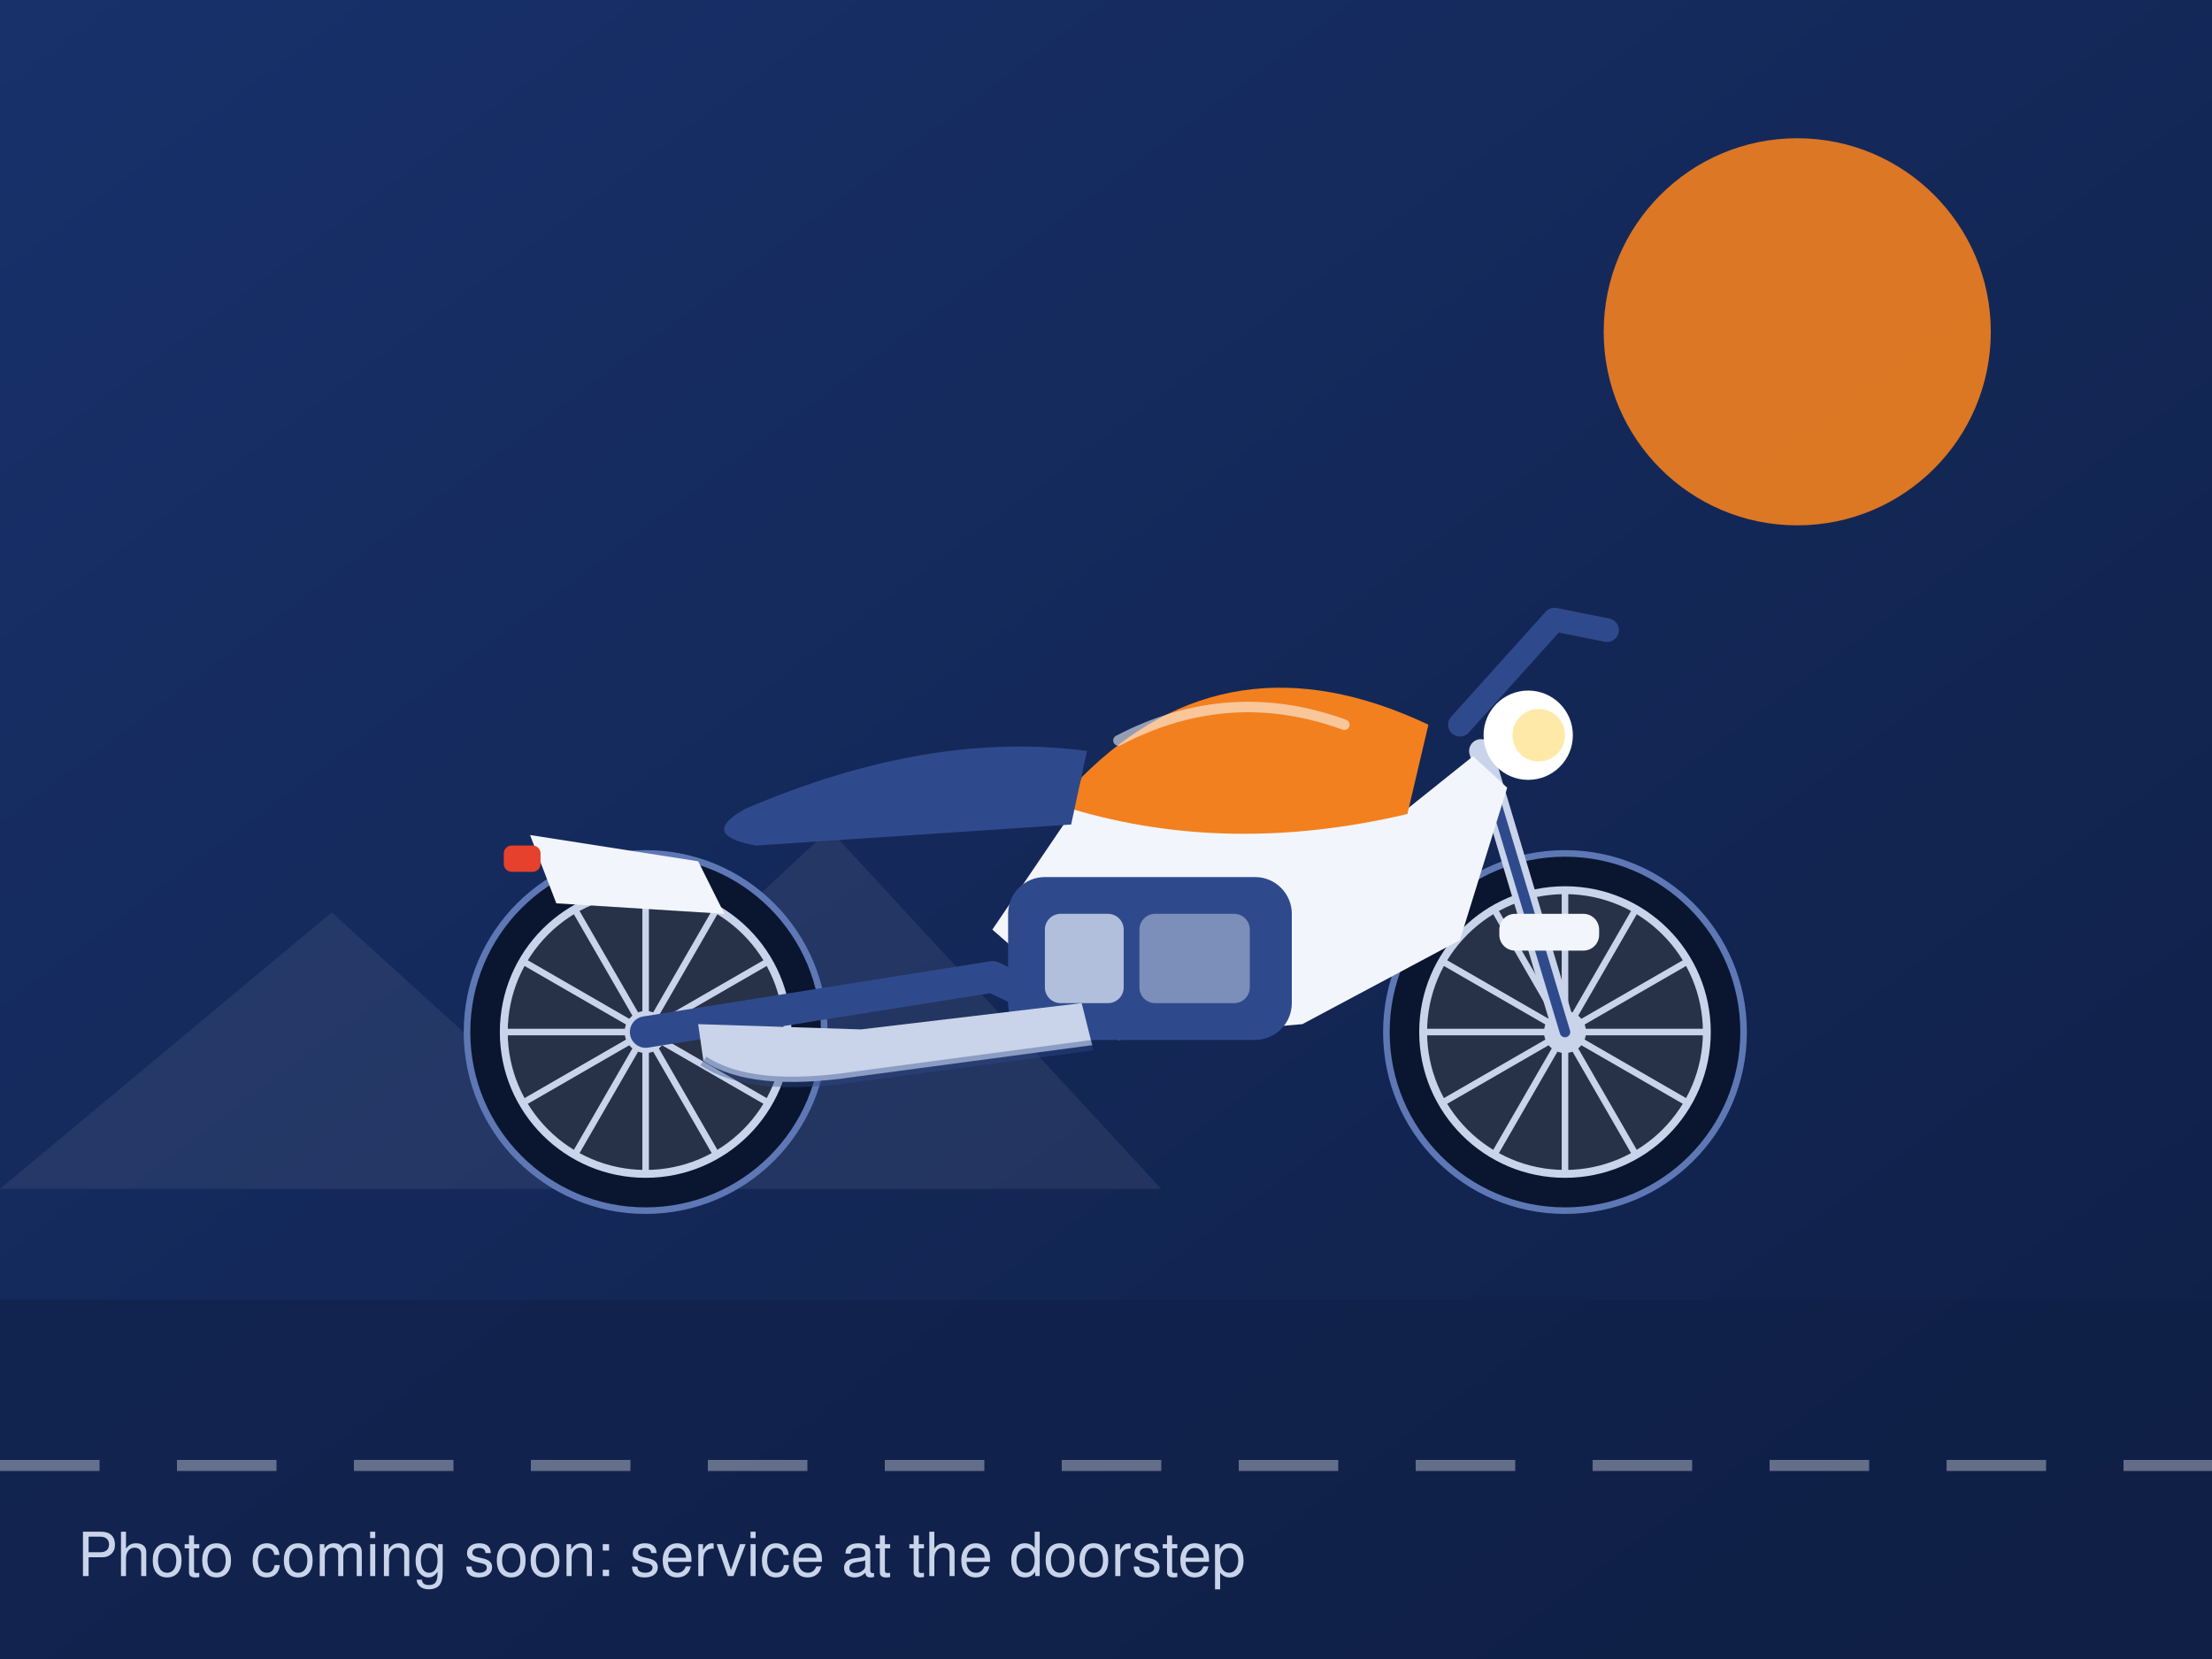
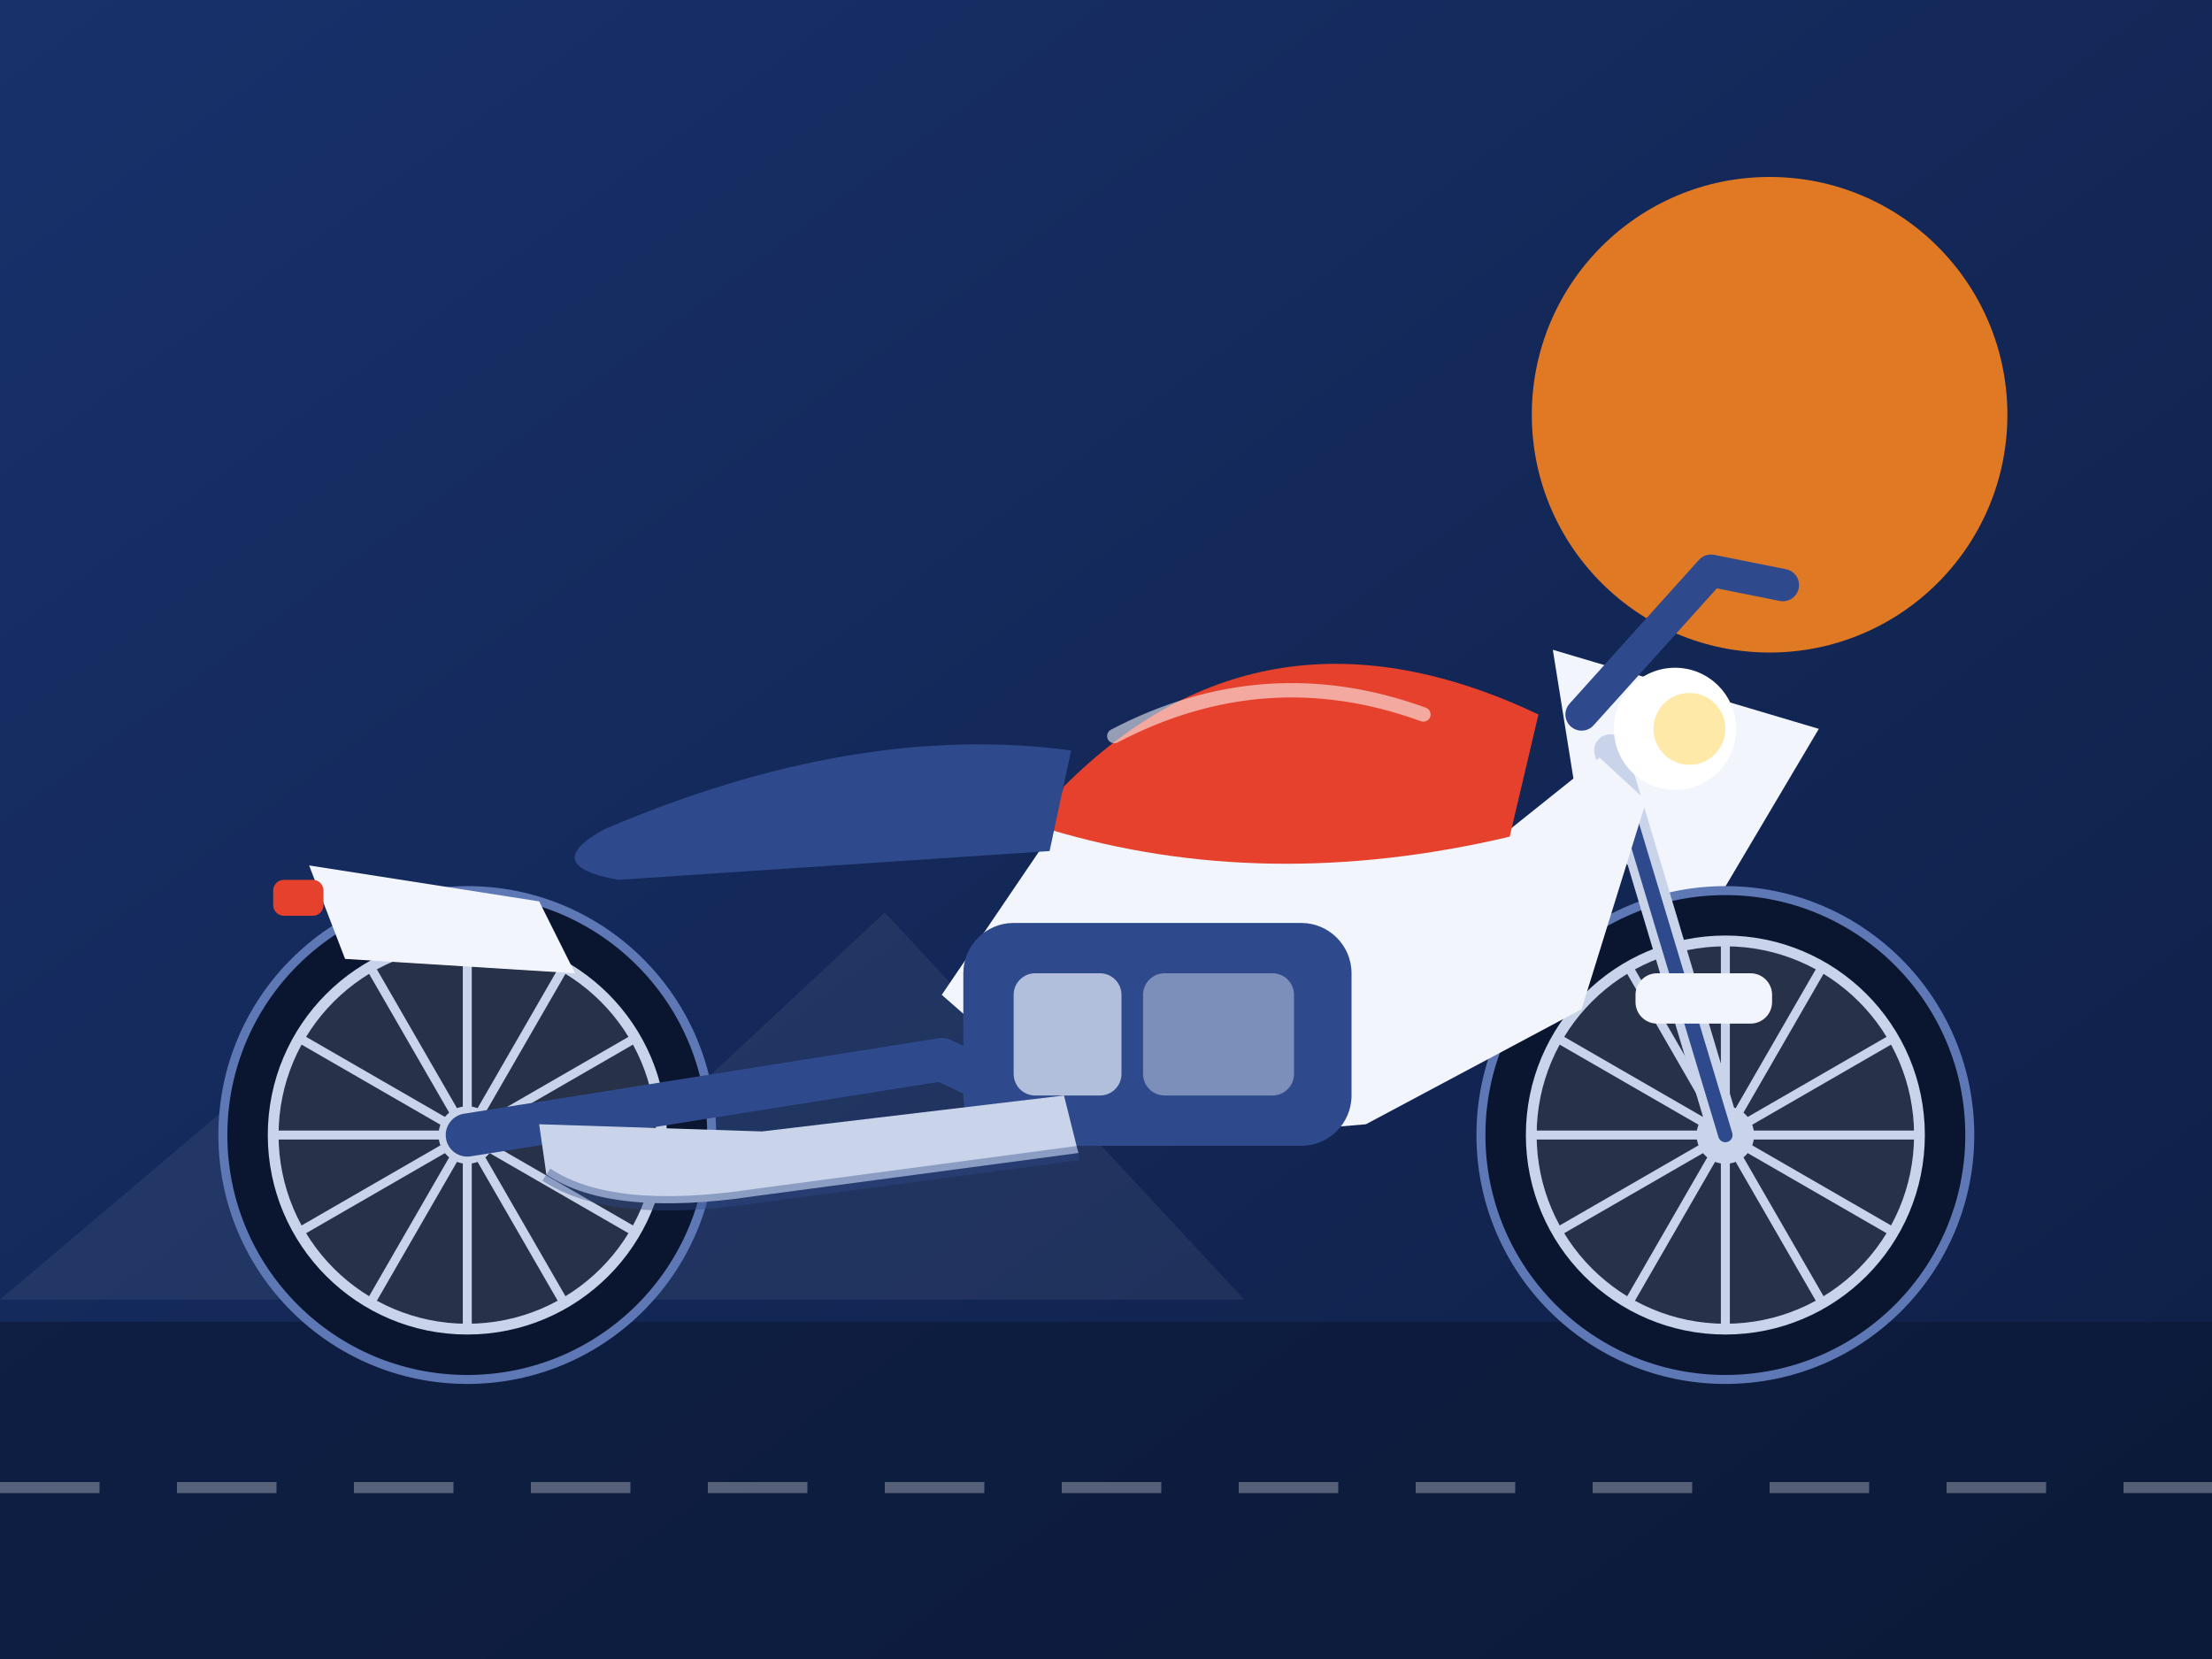
<svg xmlns="http://www.w3.org/2000/svg" viewBox="0 0 800 600" width="800" height="600" role="img">
  <defs>
    <linearGradient id="g" x1="0" y1="0" x2="1" y2="1">
      <stop offset="0" stop-color="#18316B" />
      <stop offset="1" stop-color="#0F1F45" />
    </linearGradient>
  </defs>
  <rect width="800" height="600" fill="url(#g)" />
-   <circle cx="650" cy="120" r="70" fill="#F2801F" opacity=".9" />
-   <path d="M0 430 L120 330 L230 430 Z M160 430 L300 300 L420 430 Z" fill="#fff" opacity=".07" />
-   <rect y="470" width="800" height="130" fill="#0F1F45" opacity=".55" />
-   <line x1="0" y1="530" x2="800" y2="530" stroke="#fff" stroke-width="4" stroke-dasharray="36 28" opacity=".35" />
-   <g transform="translate(110 150) scale(.95)">
+   <circle cx="640" cy="150" r="86" fill="#F2801F" opacity=".92" />
+   <path d="M0 470 L130 360 L250 470 Z M170 470 L320 330 L450 470 Z" fill="#fff" opacity=".06" />
+   <rect y="478" width="800" height="122" fill="#0A1530" opacity=".55" />
+   <line x1="0" y1="538" x2="800" y2="538" stroke="#fff" stroke-width="4" stroke-dasharray="36 28" opacity=".3" />
+   <g transform="translate(0 105) scale(1.3)">
    <g>
+       <path d="M432 100 L506 122 L474 176 L440 150 Z" fill="#F2F5FB" />
      <circle cx="130" cy="235" r="68" fill="#0A1530" stroke="#5E78B5" stroke-width="2.5" />
      <circle cx="130" cy="235" r="54" fill="#fff" opacity=".12" />
      <circle cx="130" cy="235" r="54" fill="none" stroke="#C9D4EA" stroke-width="3" />
      <line x1="130" y1="235" x2="184.0" y2="235.0" stroke="#C9D4EA" stroke-width="2.5" />
      <line x1="130" y1="235" x2="176.8" y2="262.0" stroke="#C9D4EA" stroke-width="2.5" />
      <line x1="130" y1="235" x2="157.0" y2="281.8" stroke="#C9D4EA" stroke-width="2.5" />
      <line x1="130" y1="235" x2="130.0" y2="289.0" stroke="#C9D4EA" stroke-width="2.5" />
      <line x1="130" y1="235" x2="103.0" y2="281.8" stroke="#C9D4EA" stroke-width="2.5" />
      <line x1="130" y1="235" x2="83.2" y2="262.0" stroke="#C9D4EA" stroke-width="2.5" />
      <line x1="130" y1="235" x2="76.0" y2="235.0" stroke="#C9D4EA" stroke-width="2.5" />
      <line x1="130" y1="235" x2="83.2" y2="208.0" stroke="#C9D4EA" stroke-width="2.5" />
      <line x1="130" y1="235" x2="103.0" y2="188.2" stroke="#C9D4EA" stroke-width="2.5" />
      <line x1="130" y1="235" x2="130.0" y2="181.0" stroke="#C9D4EA" stroke-width="2.5" />
      <line x1="130" y1="235" x2="157.0" y2="188.2" stroke="#C9D4EA" stroke-width="2.5" />
      <line x1="130" y1="235" x2="176.8" y2="208.0" stroke="#C9D4EA" stroke-width="2.5" />
      <circle cx="130" cy="235" r="8" fill="#C9D4EA" />
      <circle cx="130" cy="235" r="3.5" fill="#0A1530" />
      <circle cx="480" cy="235" r="68" fill="#0A1530" stroke="#5E78B5" stroke-width="2.5" />
      <circle cx="480" cy="235" r="54" fill="#fff" opacity=".12" />
      <circle cx="480" cy="235" r="54" fill="none" stroke="#C9D4EA" stroke-width="3" />
      <line x1="480" y1="235" x2="534.0" y2="235.0" stroke="#C9D4EA" stroke-width="2.5" />
      <line x1="480" y1="235" x2="526.8" y2="262.0" stroke="#C9D4EA" stroke-width="2.5" />
      <line x1="480" y1="235" x2="507.0" y2="281.8" stroke="#C9D4EA" stroke-width="2.5" />
      <line x1="480" y1="235" x2="480.0" y2="289.0" stroke="#C9D4EA" stroke-width="2.5" />
      <line x1="480" y1="235" x2="453.0" y2="281.8" stroke="#C9D4EA" stroke-width="2.5" />
      <line x1="480" y1="235" x2="433.2" y2="262.0" stroke="#C9D4EA" stroke-width="2.5" />
      <line x1="480" y1="235" x2="426.0" y2="235.0" stroke="#C9D4EA" stroke-width="2.5" />
      <line x1="480" y1="235" x2="433.2" y2="208.0" stroke="#C9D4EA" stroke-width="2.5" />
      <line x1="480" y1="235" x2="453.0" y2="188.2" stroke="#C9D4EA" stroke-width="2.5" />
      <line x1="480" y1="235" x2="480.0" y2="181.0" stroke="#C9D4EA" stroke-width="2.5" />
      <line x1="480" y1="235" x2="507.0" y2="188.2" stroke="#C9D4EA" stroke-width="2.5" />
      <line x1="480" y1="235" x2="526.8" y2="208.0" stroke="#C9D4EA" stroke-width="2.5" />
      <circle cx="480" cy="235" r="8" fill="#C9D4EA" />
      <circle cx="480" cy="235" r="3.5" fill="#0A1530" />
      <path d="M130 235 L262 214 L300 232" fill="none" stroke="#2F4A8C" stroke-width="12" stroke-linecap="round" stroke-linejoin="round" />
      <path d="M480 235 L448 128" stroke="#C9D4EA" stroke-width="9" stroke-linecap="round" />
      <path d="M480 235 L452 142" stroke="#2F4A8C" stroke-width="4" stroke-linecap="round" />
      <path d="M262 196 L300 140 L420 150 L445 130 L458 142 L440 200 L380 232 L310 238 Z" fill="#F2F5FB" />
      <rect x="268" y="176" width="108" height="62" rx="14" fill="#2F4A8C" />
      <rect x="282" y="190" width="30" height="34" rx="6" fill="#C9D4EA" opacity=".85" />
      <rect x="318" y="190" width="42" height="34" rx="6" fill="#C9D4EA" opacity=".5" />
-       <path d="M296 138 Q352 82 428 118 L420 152 Q352 168 292 150 Z" fill="#F2801F" />
+       <path d="M296 138 Q352 82 428 118 L420 152 Q352 168 292 150 Z" fill="#E5412D" />
      <path d="M310 124 Q352 102 396 118" fill="none" stroke="#fff" stroke-width="4" opacity=".55" stroke-linecap="round" />
      <path d="M168 150 Q238 120 298 128 L292 156 L172 164 Q150 160 168 150 Z" fill="#2F4A8C" />
      <path d="M150 170 L86 160 L96 186 L160 190 Z" fill="#F2F5FB" />
      <rect x="76" y="164" width="14" height="10" rx="3" fill="#E5412D" />
      <path d="M440 118 L476 78 L496 82" fill="none" stroke="#2F4A8C" stroke-width="9" stroke-linecap="round" stroke-linejoin="round" />
      <circle cx="466" cy="122" r="17" fill="#fff" />
      <circle cx="470" cy="122" r="10" fill="#FFE9A8" />
      <path d="M300 240 L210 252 Q170 258 152 246 L150 232 L212 234 L296 224 Z" fill="#C9D4EA" />
      <path d="M300 240 L210 252 Q170 258 152 246" fill="none" stroke="#2F4A8C" stroke-width="4" opacity=".4" />
      <rect x="455" y="190" width="38" height="14" rx="6" fill="#F2F5FB" />
    </g>
  </g>
-   <text x="28" y="570" font-family="-apple-system,Helvetica,Arial,sans-serif" font-size="22" fill="#C9D4EA">Photo coming soon: service at the doorstep</text>
</svg>
